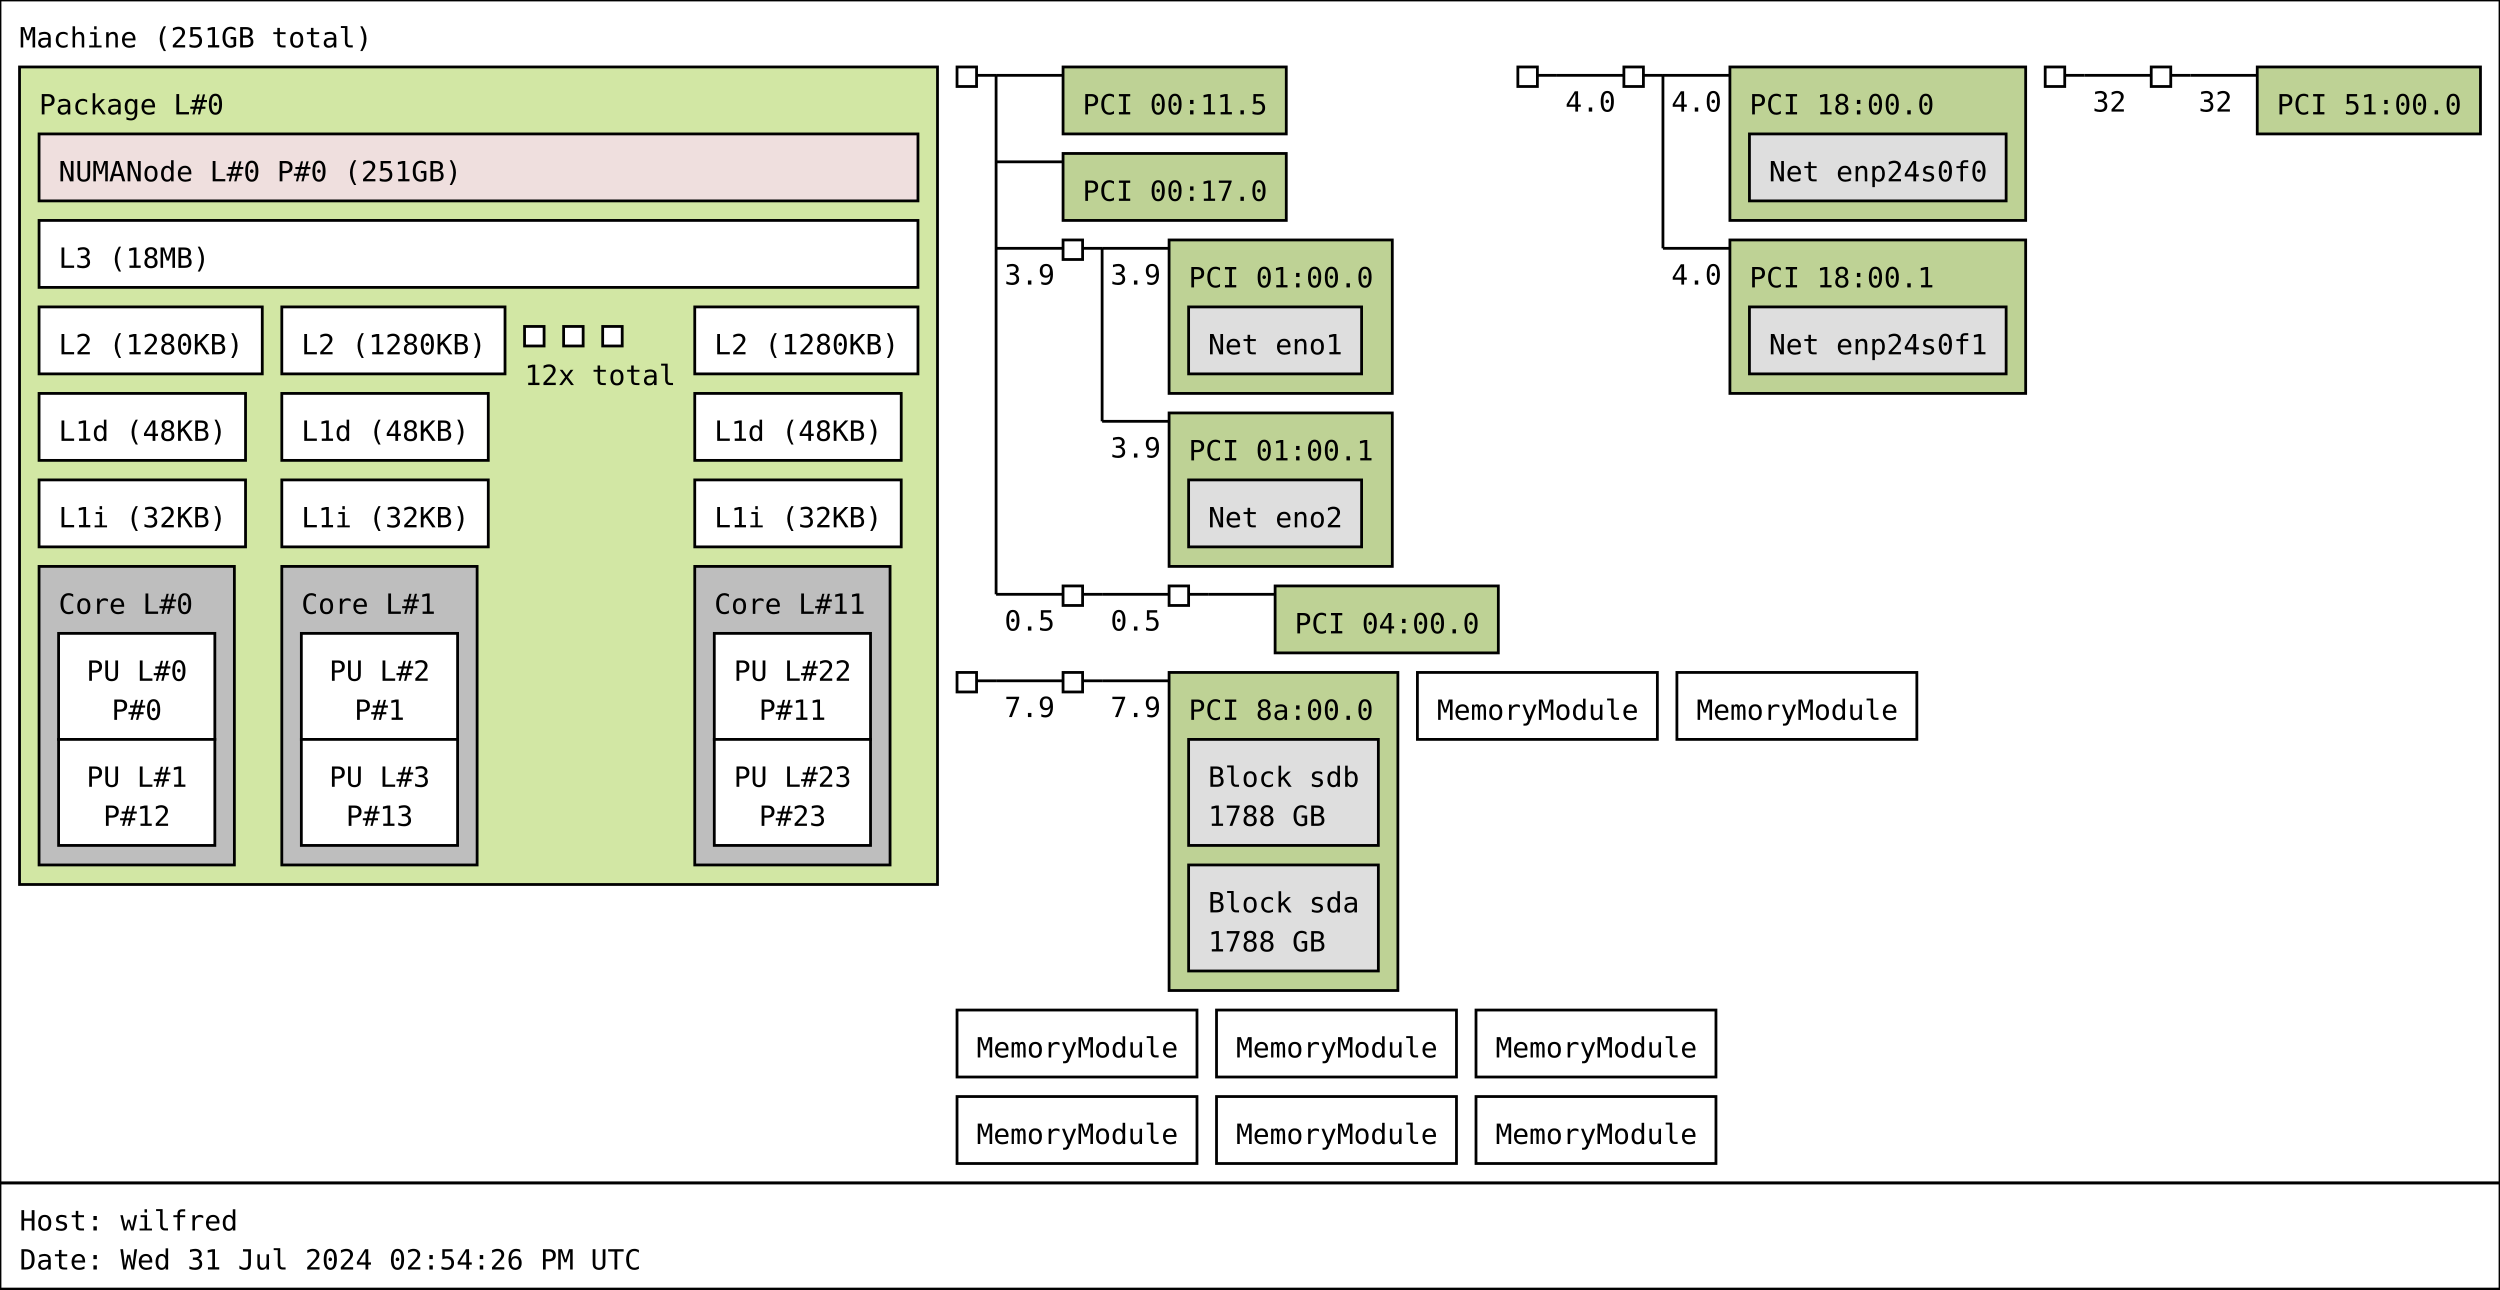
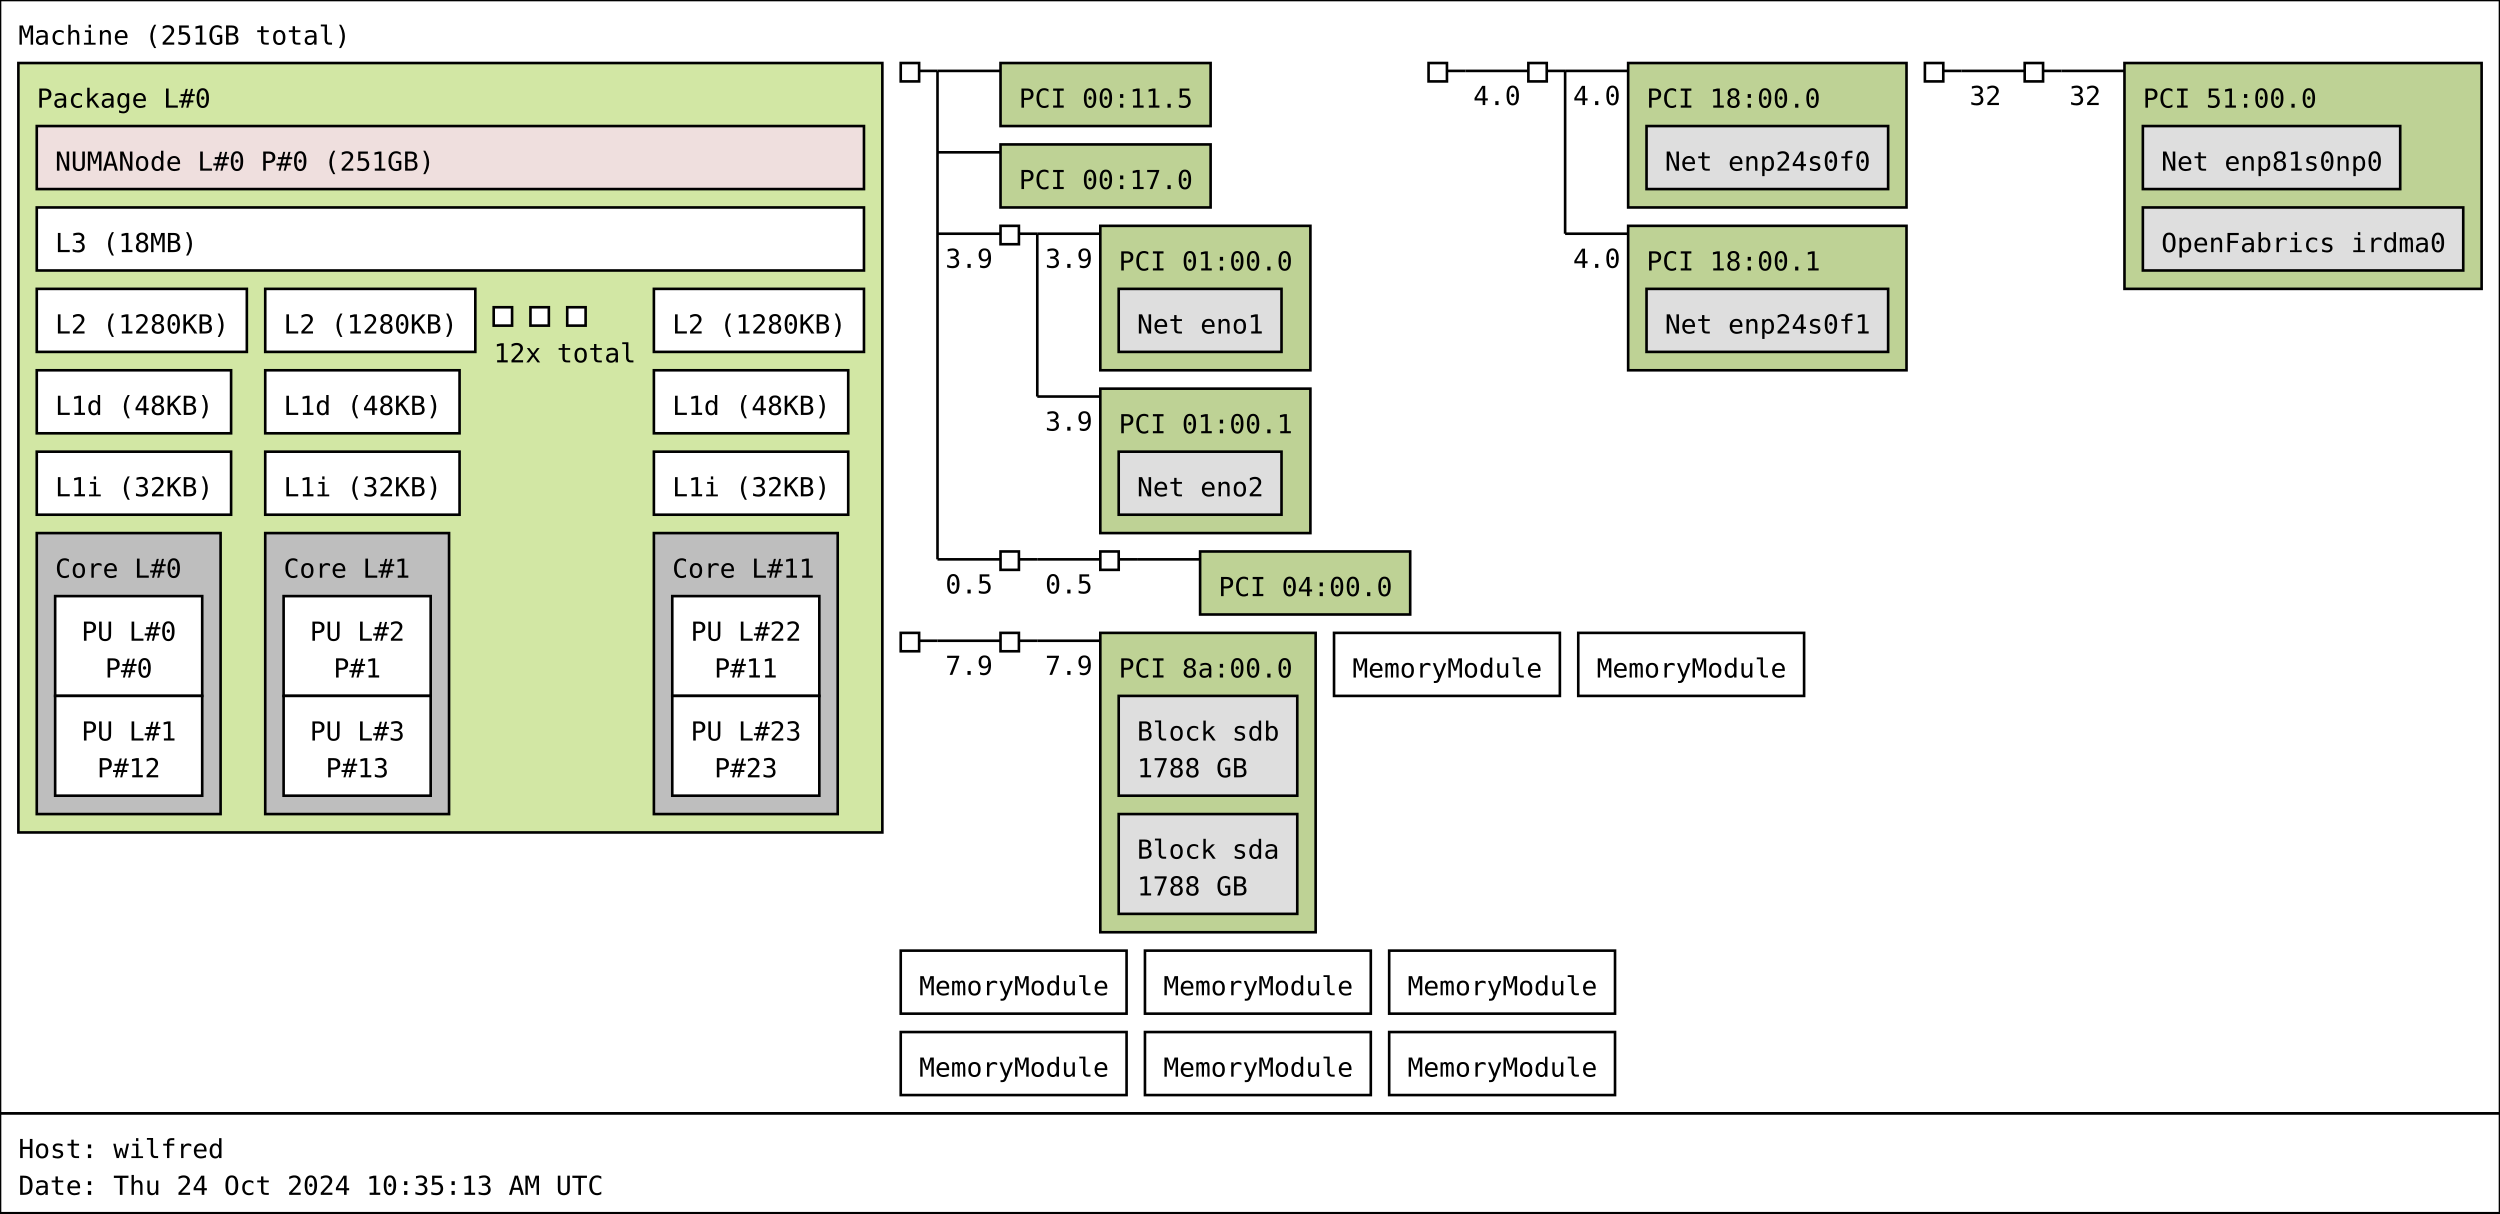
- <svg xmlns="http://www.w3.org/2000/svg" width="896px" height="462px" viewBox="0 0 896px 462px" version="1.1">
-   <rect id="Machine_0_rect" class="Machine" x="0" y="0" width="896" height="424" fill="rgb(255,255,255)" stroke="rgb(0,0,0)" stroke-width="1" />
+ <svg xmlns="http://www.w3.org/2000/svg" width="952px" height="462px" viewBox="0 0 952px 462px" version="1.1">
+   <rect id="Machine_0_rect" class="Machine" x="0" y="0" width="952" height="424" fill="rgb(255,255,255)" stroke="rgb(0,0,0)" stroke-width="1" />
  <text id="Machine_0_text" class="Machine" font-family="Monospace" x="7" y="17" fill="rgb(0,0,0)" font-size="10px">Machine (251GB total)</text>
  <rect id="Package_0_rect" class="Package" x="7" y="24" width="329" height="293" fill="rgb(210,231,164)" stroke="rgb(0,0,0)" stroke-width="1" />
  <text id="Package_0_text" class="Package" font-family="Monospace" x="14" y="41" fill="rgb(0,0,0)" font-size="10px">Package L#0</text>
  <rect id="L3_0_rect" class="L3" x="14" y="79" width="315" height="24" fill="rgb(255,255,255)" stroke="rgb(0,0,0)" stroke-width="1" />
  <text id="L3_0_text" class="L3" font-family="Monospace" x="21" y="96" fill="rgb(0,0,0)" font-size="10px">L3 (18MB)</text>
  <rect id="L2_0_rect" class="L2" x="14" y="110" width="80" height="24" fill="rgb(255,255,255)" stroke="rgb(0,0,0)" stroke-width="1" />
  <text id="L2_0_text" class="L2" font-family="Monospace" x="21" y="127" fill="rgb(0,0,0)" font-size="10px">L2 (1280KB)</text>
  <rect id="L1d_0_rect" class="L1d" x="14" y="141" width="74" height="24" fill="rgb(255,255,255)" stroke="rgb(0,0,0)" stroke-width="1" />
  <text id="L1d_0_text" class="L1d" font-family="Monospace" x="21" y="158" fill="rgb(0,0,0)" font-size="10px">L1d (48KB)</text>
  <rect id="L1i_0_rect" class="L1i" x="14" y="172" width="74" height="24" fill="rgb(255,255,255)" stroke="rgb(0,0,0)" stroke-width="1" />
  <text id="L1i_0_text" class="L1i" font-family="Monospace" x="21" y="189" fill="rgb(0,0,0)" font-size="10px">L1i (32KB)</text>
  <rect id="Core_0_rect" class="Core" x="14" y="203" width="70" height="107" fill="rgb(190,190,190)" stroke="rgb(0,0,0)" stroke-width="1" />
  <text id="Core_0_text" class="Core" font-family="Monospace" x="21" y="220" fill="rgb(0,0,0)" font-size="10px">Core L#0</text>
  <rect id="PU_0_rect" class="PU" x="21" y="227" width="56" height="38" fill="rgb(255,255,255)" stroke="rgb(0,0,0)" stroke-width="1" />
  <text id="PU_0_text" class="PU" font-family="Monospace" x="31" y="244" fill="rgb(0,0,0)" font-size="10px">PU L#0</text>
  <text id="PU_0_text_1" class="PU" font-family="Monospace" x="40" y="258" fill="rgb(0,0,0)" font-size="10px">P#0</text>
  <rect id="PU_1_rect" class="PU" x="21" y="265" width="56" height="38" fill="rgb(255,255,255)" stroke="rgb(0,0,0)" stroke-width="1" />
  <text id="PU_1_text" class="PU" font-family="Monospace" x="31" y="282" fill="rgb(0,0,0)" font-size="10px">PU L#1</text>
  <text id="PU_1_text_1" class="PU" font-family="Monospace" x="37" y="296" fill="rgb(0,0,0)" font-size="10px">P#12</text>
  <rect id="L2_1_rect" class="L2" x="101" y="110" width="80" height="24" fill="rgb(255,255,255)" stroke="rgb(0,0,0)" stroke-width="1" />
  <text id="L2_1_text" class="L2" font-family="Monospace" x="108" y="127" fill="rgb(0,0,0)" font-size="10px">L2 (1280KB)</text>
  <rect id="L1d_1_rect" class="L1d" x="101" y="141" width="74" height="24" fill="rgb(255,255,255)" stroke="rgb(0,0,0)" stroke-width="1" />
  <text id="L1d_1_text" class="L1d" font-family="Monospace" x="108" y="158" fill="rgb(0,0,0)" font-size="10px">L1d (48KB)</text>
  <rect id="L1i_1_rect" class="L1i" x="101" y="172" width="74" height="24" fill="rgb(255,255,255)" stroke="rgb(0,0,0)" stroke-width="1" />
  <text id="L1i_1_text" class="L1i" font-family="Monospace" x="108" y="189" fill="rgb(0,0,0)" font-size="10px">L1i (32KB)</text>
  <rect id="Core_1_rect" class="Core" x="101" y="203" width="70" height="107" fill="rgb(190,190,190)" stroke="rgb(0,0,0)" stroke-width="1" />
  <text id="Core_1_text" class="Core" font-family="Monospace" x="108" y="220" fill="rgb(0,0,0)" font-size="10px">Core L#1</text>
  <rect id="PU_2_rect" class="PU" x="108" y="227" width="56" height="38" fill="rgb(255,255,255)" stroke="rgb(0,0,0)" stroke-width="1" />
  <text id="PU_2_text" class="PU" font-family="Monospace" x="118" y="244" fill="rgb(0,0,0)" font-size="10px">PU L#2</text>
  <text id="PU_2_text_1" class="PU" font-family="Monospace" x="127" y="258" fill="rgb(0,0,0)" font-size="10px">P#1</text>
  <rect id="PU_3_rect" class="PU" x="108" y="265" width="56" height="38" fill="rgb(255,255,255)" stroke="rgb(0,0,0)" stroke-width="1" />
  <text id="PU_3_text" class="PU" font-family="Monospace" x="118" y="282" fill="rgb(0,0,0)" font-size="10px">PU L#3</text>
  <text id="PU_3_text_1" class="PU" font-family="Monospace" x="124" y="296" fill="rgb(0,0,0)" font-size="10px">P#13</text>
  <rect id="L2_2_rect" class="L2" x="188" y="117" width="7" height="7" fill="rgb(255,255,255)" stroke="rgb(0,0,0)" stroke-width="1" />
  <rect id="L2_2_rect" class="L2" x="202" y="117" width="7" height="7" fill="rgb(255,255,255)" stroke="rgb(0,0,0)" stroke-width="1" />
  <rect id="L2_2_rect" class="L2" x="216" y="117" width="7" height="7" fill="rgb(255,255,255)" stroke="rgb(0,0,0)" stroke-width="1" />
  <text id="L2_2_text" class="L2" font-family="Monospace" x="188" y="138" fill="rgb(0,0,0)" font-size="10px">12x total</text>
  <rect id="L2_11_rect" class="L2" x="249" y="110" width="80" height="24" fill="rgb(255,255,255)" stroke="rgb(0,0,0)" stroke-width="1" />
  <text id="L2_11_text" class="L2" font-family="Monospace" x="256" y="127" fill="rgb(0,0,0)" font-size="10px">L2 (1280KB)</text>
  <rect id="L1d_11_rect" class="L1d" x="249" y="141" width="74" height="24" fill="rgb(255,255,255)" stroke="rgb(0,0,0)" stroke-width="1" />
  <text id="L1d_11_text" class="L1d" font-family="Monospace" x="256" y="158" fill="rgb(0,0,0)" font-size="10px">L1d (48KB)</text>
  <rect id="L1i_11_rect" class="L1i" x="249" y="172" width="74" height="24" fill="rgb(255,255,255)" stroke="rgb(0,0,0)" stroke-width="1" />
  <text id="L1i_11_text" class="L1i" font-family="Monospace" x="256" y="189" fill="rgb(0,0,0)" font-size="10px">L1i (32KB)</text>
  <rect id="Core_11_rect" class="Core" x="249" y="203" width="70" height="107" fill="rgb(190,190,190)" stroke="rgb(0,0,0)" stroke-width="1" />
  <text id="Core_11_text" class="Core" font-family="Monospace" x="256" y="220" fill="rgb(0,0,0)" font-size="10px">Core L#11</text>
  <rect id="PU_22_rect" class="PU" x="256" y="227" width="56" height="38" fill="rgb(255,255,255)" stroke="rgb(0,0,0)" stroke-width="1" />
  <text id="PU_22_text" class="PU" font-family="Monospace" x="263" y="244" fill="rgb(0,0,0)" font-size="10px">PU L#22</text>
  <text id="PU_22_text_1" class="PU" font-family="Monospace" x="272" y="258" fill="rgb(0,0,0)" font-size="10px">P#11</text>
  <rect id="PU_23_rect" class="PU" x="256" y="265" width="56" height="38" fill="rgb(255,255,255)" stroke="rgb(0,0,0)" stroke-width="1" />
  <text id="PU_23_text" class="PU" font-family="Monospace" x="263" y="282" fill="rgb(0,0,0)" font-size="10px">PU L#23</text>
  <text id="PU_23_text_1" class="PU" font-family="Monospace" x="272" y="296" fill="rgb(0,0,0)" font-size="10px">P#23</text>
  <rect id="NUMANode_0_rect" class="NUMANode" x="14" y="48" width="315" height="24" fill="rgb(239,223,222)" stroke="rgb(0,0,0)" stroke-width="1" />
  <text id="NUMANode_0_text" class="NUMANode" font-family="Monospace" x="21" y="65" fill="rgb(0,0,0)" font-size="10px">NUMANode L#0 P#0 (251GB)</text>
  <rect id="HostBridge_0_rect" class="HostBridge" x="343" y="24" width="7" height="7" fill="rgb(255,255,255)" stroke="rgb(0,0,0)" stroke-width="1" />
  <line id="HostBridge_0_line" class="HostBridge" x1="350" y1="27" x2="357" y2="27" stroke="rgb(0,0,0)" stroke-width="1" />
  <line id="HostBridge_0_line_2" class="HostBridge" x1="357" y1="27" x2="381" y2="27" stroke="rgb(0,0,0)" stroke-width="1" />
  <line id="HostBridge_0_line_3" class="HostBridge" x1="357" y1="58" x2="381" y2="58" stroke="rgb(0,0,0)" stroke-width="1" />
  <line id="HostBridge_0_line_4" class="HostBridge" x1="357" y1="89" x2="381" y2="89" stroke="rgb(0,0,0)" stroke-width="1" />
  <text id="HostBridge_0_text_4" class="HostBridge" font-family="Monospace" x="360" y="102" fill="rgb(0,0,0)" font-size="10px">3.9</text>
  <line id="HostBridge_0_line_5" class="HostBridge" x1="357" y1="213" x2="381" y2="213" stroke="rgb(0,0,0)" stroke-width="1" />
  <text id="HostBridge_0_text_5" class="HostBridge" font-family="Monospace" x="360" y="226" fill="rgb(0,0,0)" font-size="10px">0.5</text>
  <line id="HostBridge_0_line_1" class="HostBridge" x1="357" y1="27" x2="357" y2="213" stroke="rgb(0,0,0)" stroke-width="1" />
  <rect id="PCI_0_rect" class="PCI" x="381" y="24" width="80" height="24" fill="rgb(190,210,149)" stroke="rgb(0,0,0)" stroke-width="1" />
  <text id="PCI_0_text" class="PCI" font-family="Monospace" x="388" y="41" fill="rgb(0,0,0)" font-size="10px">PCI 00:11.5</text>
  <rect id="PCI_1_rect" class="PCI" x="381" y="55" width="80" height="24" fill="rgb(190,210,149)" stroke="rgb(0,0,0)" stroke-width="1" />
  <text id="PCI_1_text" class="PCI" font-family="Monospace" x="388" y="72" fill="rgb(0,0,0)" font-size="10px">PCI 00:17.0</text>
  <rect id="PCIBridge_1_rect" class="PCIBridge" x="381" y="86" width="7" height="7" fill="rgb(255,255,255)" stroke="rgb(0,0,0)" stroke-width="1" />
  <line id="PCIBridge_1_line" class="PCIBridge" x1="388" y1="89" x2="395" y2="89" stroke="rgb(0,0,0)" stroke-width="1" />
  <line id="PCIBridge_1_line_2" class="PCIBridge" x1="395" y1="89" x2="419" y2="89" stroke="rgb(0,0,0)" stroke-width="1" />
  <text id="PCIBridge_1_text_2" class="PCIBridge" font-family="Monospace" x="398" y="102" fill="rgb(0,0,0)" font-size="10px">3.9</text>
  <line id="PCIBridge_1_line_3" class="PCIBridge" x1="395" y1="151" x2="419" y2="151" stroke="rgb(0,0,0)" stroke-width="1" />
  <text id="PCIBridge_1_text_3" class="PCIBridge" font-family="Monospace" x="398" y="164" fill="rgb(0,0,0)" font-size="10px">3.9</text>
  <line id="PCIBridge_1_line_1" class="PCIBridge" x1="395" y1="89" x2="395" y2="151" stroke="rgb(0,0,0)" stroke-width="1" />
  <rect id="PCI_2_rect" class="PCI" x="419" y="86" width="80" height="55" fill="rgb(190,210,149)" stroke="rgb(0,0,0)" stroke-width="1" />
  <text id="PCI_2_text" class="PCI" font-family="Monospace" x="426" y="103" fill="rgb(0,0,0)" font-size="10px">PCI 01:00.0</text>
  <rect id="Net_0_rect" class="Net" x="426" y="110" width="62" height="24" fill="rgb(222,222,222)" stroke="rgb(0,0,0)" stroke-width="1" />
  <text id="Net_0_text" class="Net" font-family="Monospace" x="433" y="127" fill="rgb(0,0,0)" font-size="10px">Net eno1</text>
  <rect id="PCI_3_rect" class="PCI" x="419" y="148" width="80" height="55" fill="rgb(190,210,149)" stroke="rgb(0,0,0)" stroke-width="1" />
  <text id="PCI_3_text" class="PCI" font-family="Monospace" x="426" y="165" fill="rgb(0,0,0)" font-size="10px">PCI 01:00.1</text>
  <rect id="Net_1_rect" class="Net" x="426" y="172" width="62" height="24" fill="rgb(222,222,222)" stroke="rgb(0,0,0)" stroke-width="1" />
  <text id="Net_1_text" class="Net" font-family="Monospace" x="433" y="189" fill="rgb(0,0,0)" font-size="10px">Net eno2</text>
  <rect id="PCIBridge_2_rect" class="PCIBridge" x="381" y="210" width="7" height="7" fill="rgb(255,255,255)" stroke="rgb(0,0,0)" stroke-width="1" />
  <line id="PCIBridge_2_line" class="PCIBridge" x1="388" y1="213" x2="395" y2="213" stroke="rgb(0,0,0)" stroke-width="1" />
  <line id="PCIBridge_2_line_2" class="PCIBridge" x1="395" y1="213" x2="419" y2="213" stroke="rgb(0,0,0)" stroke-width="1" />
  <text id="PCIBridge_2_text_2" class="PCIBridge" font-family="Monospace" x="398" y="226" fill="rgb(0,0,0)" font-size="10px">0.5</text>
  <line id="PCIBridge_2_line_1" class="PCIBridge" x1="395" y1="213" x2="395" y2="213" stroke="rgb(0,0,0)" stroke-width="1" />
  <rect id="PCIBridge_3_rect" class="PCIBridge" x="419" y="210" width="7" height="7" fill="rgb(255,255,255)" stroke="rgb(0,0,0)" stroke-width="1" />
  <line id="PCIBridge_3_line" class="PCIBridge" x1="426" y1="213" x2="433" y2="213" stroke="rgb(0,0,0)" stroke-width="1" />
  <line id="PCIBridge_3_line_2" class="PCIBridge" x1="433" y1="213" x2="457" y2="213" stroke="rgb(0,0,0)" stroke-width="1" />
  <line id="PCIBridge_3_line_1" class="PCIBridge" x1="433" y1="213" x2="433" y2="213" stroke="rgb(0,0,0)" stroke-width="1" />
  <rect id="PCI_4_rect" class="PCI" x="457" y="210" width="80" height="24" fill="rgb(190,210,149)" stroke="rgb(0,0,0)" stroke-width="1" />
  <text id="PCI_4_text" class="PCI" font-family="Monospace" x="464" y="227" fill="rgb(0,0,0)" font-size="10px">PCI 04:00.0</text>
  <rect id="HostBridge_4_rect" class="HostBridge" x="544" y="24" width="7" height="7" fill="rgb(255,255,255)" stroke="rgb(0,0,0)" stroke-width="1" />
  <line id="HostBridge_4_line" class="HostBridge" x1="551" y1="27" x2="558" y2="27" stroke="rgb(0,0,0)" stroke-width="1" />
  <line id="HostBridge_4_line_2" class="HostBridge" x1="558" y1="27" x2="582" y2="27" stroke="rgb(0,0,0)" stroke-width="1" />
  <text id="HostBridge_4_text_2" class="HostBridge" font-family="Monospace" x="561" y="40" fill="rgb(0,0,0)" font-size="10px">4.0</text>
  <line id="HostBridge_4_line_1" class="HostBridge" x1="558" y1="27" x2="558" y2="27" stroke="rgb(0,0,0)" stroke-width="1" />
  <rect id="PCIBridge_5_rect" class="PCIBridge" x="582" y="24" width="7" height="7" fill="rgb(255,255,255)" stroke="rgb(0,0,0)" stroke-width="1" />
  <line id="PCIBridge_5_line" class="PCIBridge" x1="589" y1="27" x2="596" y2="27" stroke="rgb(0,0,0)" stroke-width="1" />
  <line id="PCIBridge_5_line_2" class="PCIBridge" x1="596" y1="27" x2="620" y2="27" stroke="rgb(0,0,0)" stroke-width="1" />
  <text id="PCIBridge_5_text_2" class="PCIBridge" font-family="Monospace" x="599" y="40" fill="rgb(0,0,0)" font-size="10px">4.0</text>
  <line id="PCIBridge_5_line_3" class="PCIBridge" x1="596" y1="89" x2="620" y2="89" stroke="rgb(0,0,0)" stroke-width="1" />
  <text id="PCIBridge_5_text_3" class="PCIBridge" font-family="Monospace" x="599" y="102" fill="rgb(0,0,0)" font-size="10px">4.0</text>
  <line id="PCIBridge_5_line_1" class="PCIBridge" x1="596" y1="27" x2="596" y2="89" stroke="rgb(0,0,0)" stroke-width="1" />
  <rect id="PCI_5_rect" class="PCI" x="620" y="24" width="106" height="55" fill="rgb(190,210,149)" stroke="rgb(0,0,0)" stroke-width="1" />
  <text id="PCI_5_text" class="PCI" font-family="Monospace" x="627" y="41" fill="rgb(0,0,0)" font-size="10px">PCI 18:00.0</text>
  <rect id="Net_2_rect" class="Net" x="627" y="48" width="92" height="24" fill="rgb(222,222,222)" stroke="rgb(0,0,0)" stroke-width="1" />
  <text id="Net_2_text" class="Net" font-family="Monospace" x="634" y="65" fill="rgb(0,0,0)" font-size="10px">Net enp24s0f0</text>
  <rect id="PCI_6_rect" class="PCI" x="620" y="86" width="106" height="55" fill="rgb(190,210,149)" stroke="rgb(0,0,0)" stroke-width="1" />
  <text id="PCI_6_text" class="PCI" font-family="Monospace" x="627" y="103" fill="rgb(0,0,0)" font-size="10px">PCI 18:00.1</text>
  <rect id="Net_3_rect" class="Net" x="627" y="110" width="92" height="24" fill="rgb(222,222,222)" stroke="rgb(0,0,0)" stroke-width="1" />
  <text id="Net_3_text" class="Net" font-family="Monospace" x="634" y="127" fill="rgb(0,0,0)" font-size="10px">Net enp24s0f1</text>
  <rect id="HostBridge_6_rect" class="HostBridge" x="733" y="24" width="7" height="7" fill="rgb(255,255,255)" stroke="rgb(0,0,0)" stroke-width="1" />
  <line id="HostBridge_6_line" class="HostBridge" x1="740" y1="27" x2="747" y2="27" stroke="rgb(0,0,0)" stroke-width="1" />
  <line id="HostBridge_6_line_2" class="HostBridge" x1="747" y1="27" x2="771" y2="27" stroke="rgb(0,0,0)" stroke-width="1" />
  <text id="HostBridge_6_text_2" class="HostBridge" font-family="Monospace" x="750" y="40" fill="rgb(0,0,0)" font-size="10px">32</text>
  <line id="HostBridge_6_line_1" class="HostBridge" x1="747" y1="27" x2="747" y2="27" stroke="rgb(0,0,0)" stroke-width="1" />
  <rect id="PCIBridge_7_rect" class="PCIBridge" x="771" y="24" width="7" height="7" fill="rgb(255,255,255)" stroke="rgb(0,0,0)" stroke-width="1" />
  <line id="PCIBridge_7_line" class="PCIBridge" x1="778" y1="27" x2="785" y2="27" stroke="rgb(0,0,0)" stroke-width="1" />
  <line id="PCIBridge_7_line_2" class="PCIBridge" x1="785" y1="27" x2="809" y2="27" stroke="rgb(0,0,0)" stroke-width="1" />
  <text id="PCIBridge_7_text_2" class="PCIBridge" font-family="Monospace" x="788" y="40" fill="rgb(0,0,0)" font-size="10px">32</text>
  <line id="PCIBridge_7_line_1" class="PCIBridge" x1="785" y1="27" x2="785" y2="27" stroke="rgb(0,0,0)" stroke-width="1" />
-   <rect id="PCI_7_rect" class="PCI" x="809" y="24" width="80" height="24" fill="rgb(190,210,149)" stroke="rgb(0,0,0)" stroke-width="1" />
+   <rect id="PCI_7_rect" class="PCI" x="809" y="24" width="136" height="86" fill="rgb(190,210,149)" stroke="rgb(0,0,0)" stroke-width="1" />
  <text id="PCI_7_text" class="PCI" font-family="Monospace" x="816" y="41" fill="rgb(0,0,0)" font-size="10px">PCI 51:00.0</text>
+   <rect id="Net_4_rect" class="Net" x="816" y="48" width="98" height="24" fill="rgb(222,222,222)" stroke="rgb(0,0,0)" stroke-width="1" />
+   <text id="Net_4_text" class="Net" font-family="Monospace" x="823" y="65" fill="rgb(0,0,0)" font-size="10px">Net enp81s0np0</text>
+   <rect id="OpenFabrics_5_rect" class="OpenFabrics" x="816" y="79" width="122" height="24" fill="rgb(222,222,222)" stroke="rgb(0,0,0)" stroke-width="1" />
+   <text id="OpenFabrics_5_text" class="OpenFabrics" font-family="Monospace" x="823" y="96" fill="rgb(0,0,0)" font-size="10px">OpenFabrics irdma0</text>
  <rect id="HostBridge_8_rect" class="HostBridge" x="343" y="241" width="7" height="7" fill="rgb(255,255,255)" stroke="rgb(0,0,0)" stroke-width="1" />
  <line id="HostBridge_8_line" class="HostBridge" x1="350" y1="244" x2="357" y2="244" stroke="rgb(0,0,0)" stroke-width="1" />
  <line id="HostBridge_8_line_2" class="HostBridge" x1="357" y1="244" x2="381" y2="244" stroke="rgb(0,0,0)" stroke-width="1" />
  <text id="HostBridge_8_text_2" class="HostBridge" font-family="Monospace" x="360" y="257" fill="rgb(0,0,0)" font-size="10px">7.9</text>
  <line id="HostBridge_8_line_1" class="HostBridge" x1="357" y1="244" x2="357" y2="244" stroke="rgb(0,0,0)" stroke-width="1" />
  <rect id="PCIBridge_9_rect" class="PCIBridge" x="381" y="241" width="7" height="7" fill="rgb(255,255,255)" stroke="rgb(0,0,0)" stroke-width="1" />
  <line id="PCIBridge_9_line" class="PCIBridge" x1="388" y1="244" x2="395" y2="244" stroke="rgb(0,0,0)" stroke-width="1" />
  <line id="PCIBridge_9_line_2" class="PCIBridge" x1="395" y1="244" x2="419" y2="244" stroke="rgb(0,0,0)" stroke-width="1" />
  <text id="PCIBridge_9_text_2" class="PCIBridge" font-family="Monospace" x="398" y="257" fill="rgb(0,0,0)" font-size="10px">7.9</text>
  <line id="PCIBridge_9_line_1" class="PCIBridge" x1="395" y1="244" x2="395" y2="244" stroke="rgb(0,0,0)" stroke-width="1" />
  <rect id="PCI_8_rect" class="PCI" x="419" y="241" width="82" height="114" fill="rgb(190,210,149)" stroke="rgb(0,0,0)" stroke-width="1" />
  <text id="PCI_8_text" class="PCI" font-family="Monospace" x="426" y="258" fill="rgb(0,0,0)" font-size="10px">PCI 8a:00.0</text>
-   <rect id="Block_4_rect" class="Block" x="426" y="265" width="68" height="38" fill="rgb(222,222,222)" stroke="rgb(0,0,0)" stroke-width="1" />
-   <text id="Block_4_text" class="Block" font-family="Monospace" x="433" y="282" fill="rgb(0,0,0)" font-size="10px">Block sdb</text>
-   <text id="Block_4_text_1" class="Block" font-family="Monospace" x="433" y="296" fill="rgb(0,0,0)" font-size="10px">1788 GB</text>
-   <rect id="Block_5_rect" class="Block" x="426" y="310" width="68" height="38" fill="rgb(222,222,222)" stroke="rgb(0,0,0)" stroke-width="1" />
-   <text id="Block_5_text" class="Block" font-family="Monospace" x="433" y="327" fill="rgb(0,0,0)" font-size="10px">Block sda</text>
-   <text id="Block_5_text_1" class="Block" font-family="Monospace" x="433" y="341" fill="rgb(0,0,0)" font-size="10px">1788 GB</text>
+   <rect id="Block_6_rect" class="Block" x="426" y="265" width="68" height="38" fill="rgb(222,222,222)" stroke="rgb(0,0,0)" stroke-width="1" />
+   <text id="Block_6_text" class="Block" font-family="Monospace" x="433" y="282" fill="rgb(0,0,0)" font-size="10px">Block sdb</text>
+   <text id="Block_6_text_1" class="Block" font-family="Monospace" x="433" y="296" fill="rgb(0,0,0)" font-size="10px">1788 GB</text>
+   <rect id="Block_7_rect" class="Block" x="426" y="310" width="68" height="38" fill="rgb(222,222,222)" stroke="rgb(0,0,0)" stroke-width="1" />
+   <text id="Block_7_text" class="Block" font-family="Monospace" x="433" y="327" fill="rgb(0,0,0)" font-size="10px">Block sda</text>
+   <text id="Block_7_text_1" class="Block" font-family="Monospace" x="433" y="341" fill="rgb(0,0,0)" font-size="10px">1788 GB</text>
  <rect id="Misc_0_rect" class="Misc" x="508" y="241" width="86" height="24" fill="rgb(255,255,255)" stroke="rgb(0,0,0)" stroke-width="1" />
  <text id="Misc_0_text" class="Misc" font-family="Monospace" x="515" y="258" fill="rgb(0,0,0)" font-size="10px">MemoryModule</text>
  <rect id="Misc_1_rect" class="Misc" x="601" y="241" width="86" height="24" fill="rgb(255,255,255)" stroke="rgb(0,0,0)" stroke-width="1" />
  <text id="Misc_1_text" class="Misc" font-family="Monospace" x="608" y="258" fill="rgb(0,0,0)" font-size="10px">MemoryModule</text>
  <rect id="Misc_2_rect" class="Misc" x="343" y="362" width="86" height="24" fill="rgb(255,255,255)" stroke="rgb(0,0,0)" stroke-width="1" />
  <text id="Misc_2_text" class="Misc" font-family="Monospace" x="350" y="379" fill="rgb(0,0,0)" font-size="10px">MemoryModule</text>
  <rect id="Misc_3_rect" class="Misc" x="436" y="362" width="86" height="24" fill="rgb(255,255,255)" stroke="rgb(0,0,0)" stroke-width="1" />
  <text id="Misc_3_text" class="Misc" font-family="Monospace" x="443" y="379" fill="rgb(0,0,0)" font-size="10px">MemoryModule</text>
  <rect id="Misc_4_rect" class="Misc" x="529" y="362" width="86" height="24" fill="rgb(255,255,255)" stroke="rgb(0,0,0)" stroke-width="1" />
  <text id="Misc_4_text" class="Misc" font-family="Monospace" x="536" y="379" fill="rgb(0,0,0)" font-size="10px">MemoryModule</text>
  <rect id="Misc_5_rect" class="Misc" x="343" y="393" width="86" height="24" fill="rgb(255,255,255)" stroke="rgb(0,0,0)" stroke-width="1" />
  <text id="Misc_5_text" class="Misc" font-family="Monospace" x="350" y="410" fill="rgb(0,0,0)" font-size="10px">MemoryModule</text>
  <rect id="Misc_6_rect" class="Misc" x="436" y="393" width="86" height="24" fill="rgb(255,255,255)" stroke="rgb(0,0,0)" stroke-width="1" />
  <text id="Misc_6_text" class="Misc" font-family="Monospace" x="443" y="410" fill="rgb(0,0,0)" font-size="10px">MemoryModule</text>
  <rect id="Misc_7_rect" class="Misc" x="529" y="393" width="86" height="24" fill="rgb(255,255,255)" stroke="rgb(0,0,0)" stroke-width="1" />
  <text id="Misc_7_text" class="Misc" font-family="Monospace" x="536" y="410" fill="rgb(0,0,0)" font-size="10px">MemoryModule</text>
-   <rect id="anon_rect" x="0" y="424" width="896" height="38" fill="rgb(255,255,255)" stroke="rgb(0,0,0)" stroke-width="1" />
+   <rect id="anon_rect" x="0" y="424" width="952" height="38" fill="rgb(255,255,255)" stroke="rgb(0,0,0)" stroke-width="1" />
  <text id="anon_text" font-family="Monospace" x="7" y="441" fill="rgb(0,0,0)" font-size="10px">Host: wilfred</text>
-   <text id="anon_text_1" font-family="Monospace" x="7" y="455" fill="rgb(0,0,0)" font-size="10px">Date: Wed 31 Jul 2024 02:54:26 PM UTC</text>
+   <text id="anon_text_1" font-family="Monospace" x="7" y="455" fill="rgb(0,0,0)" font-size="10px">Date: Thu 24 Oct 2024 10:35:13 AM UTC</text>
</svg>
